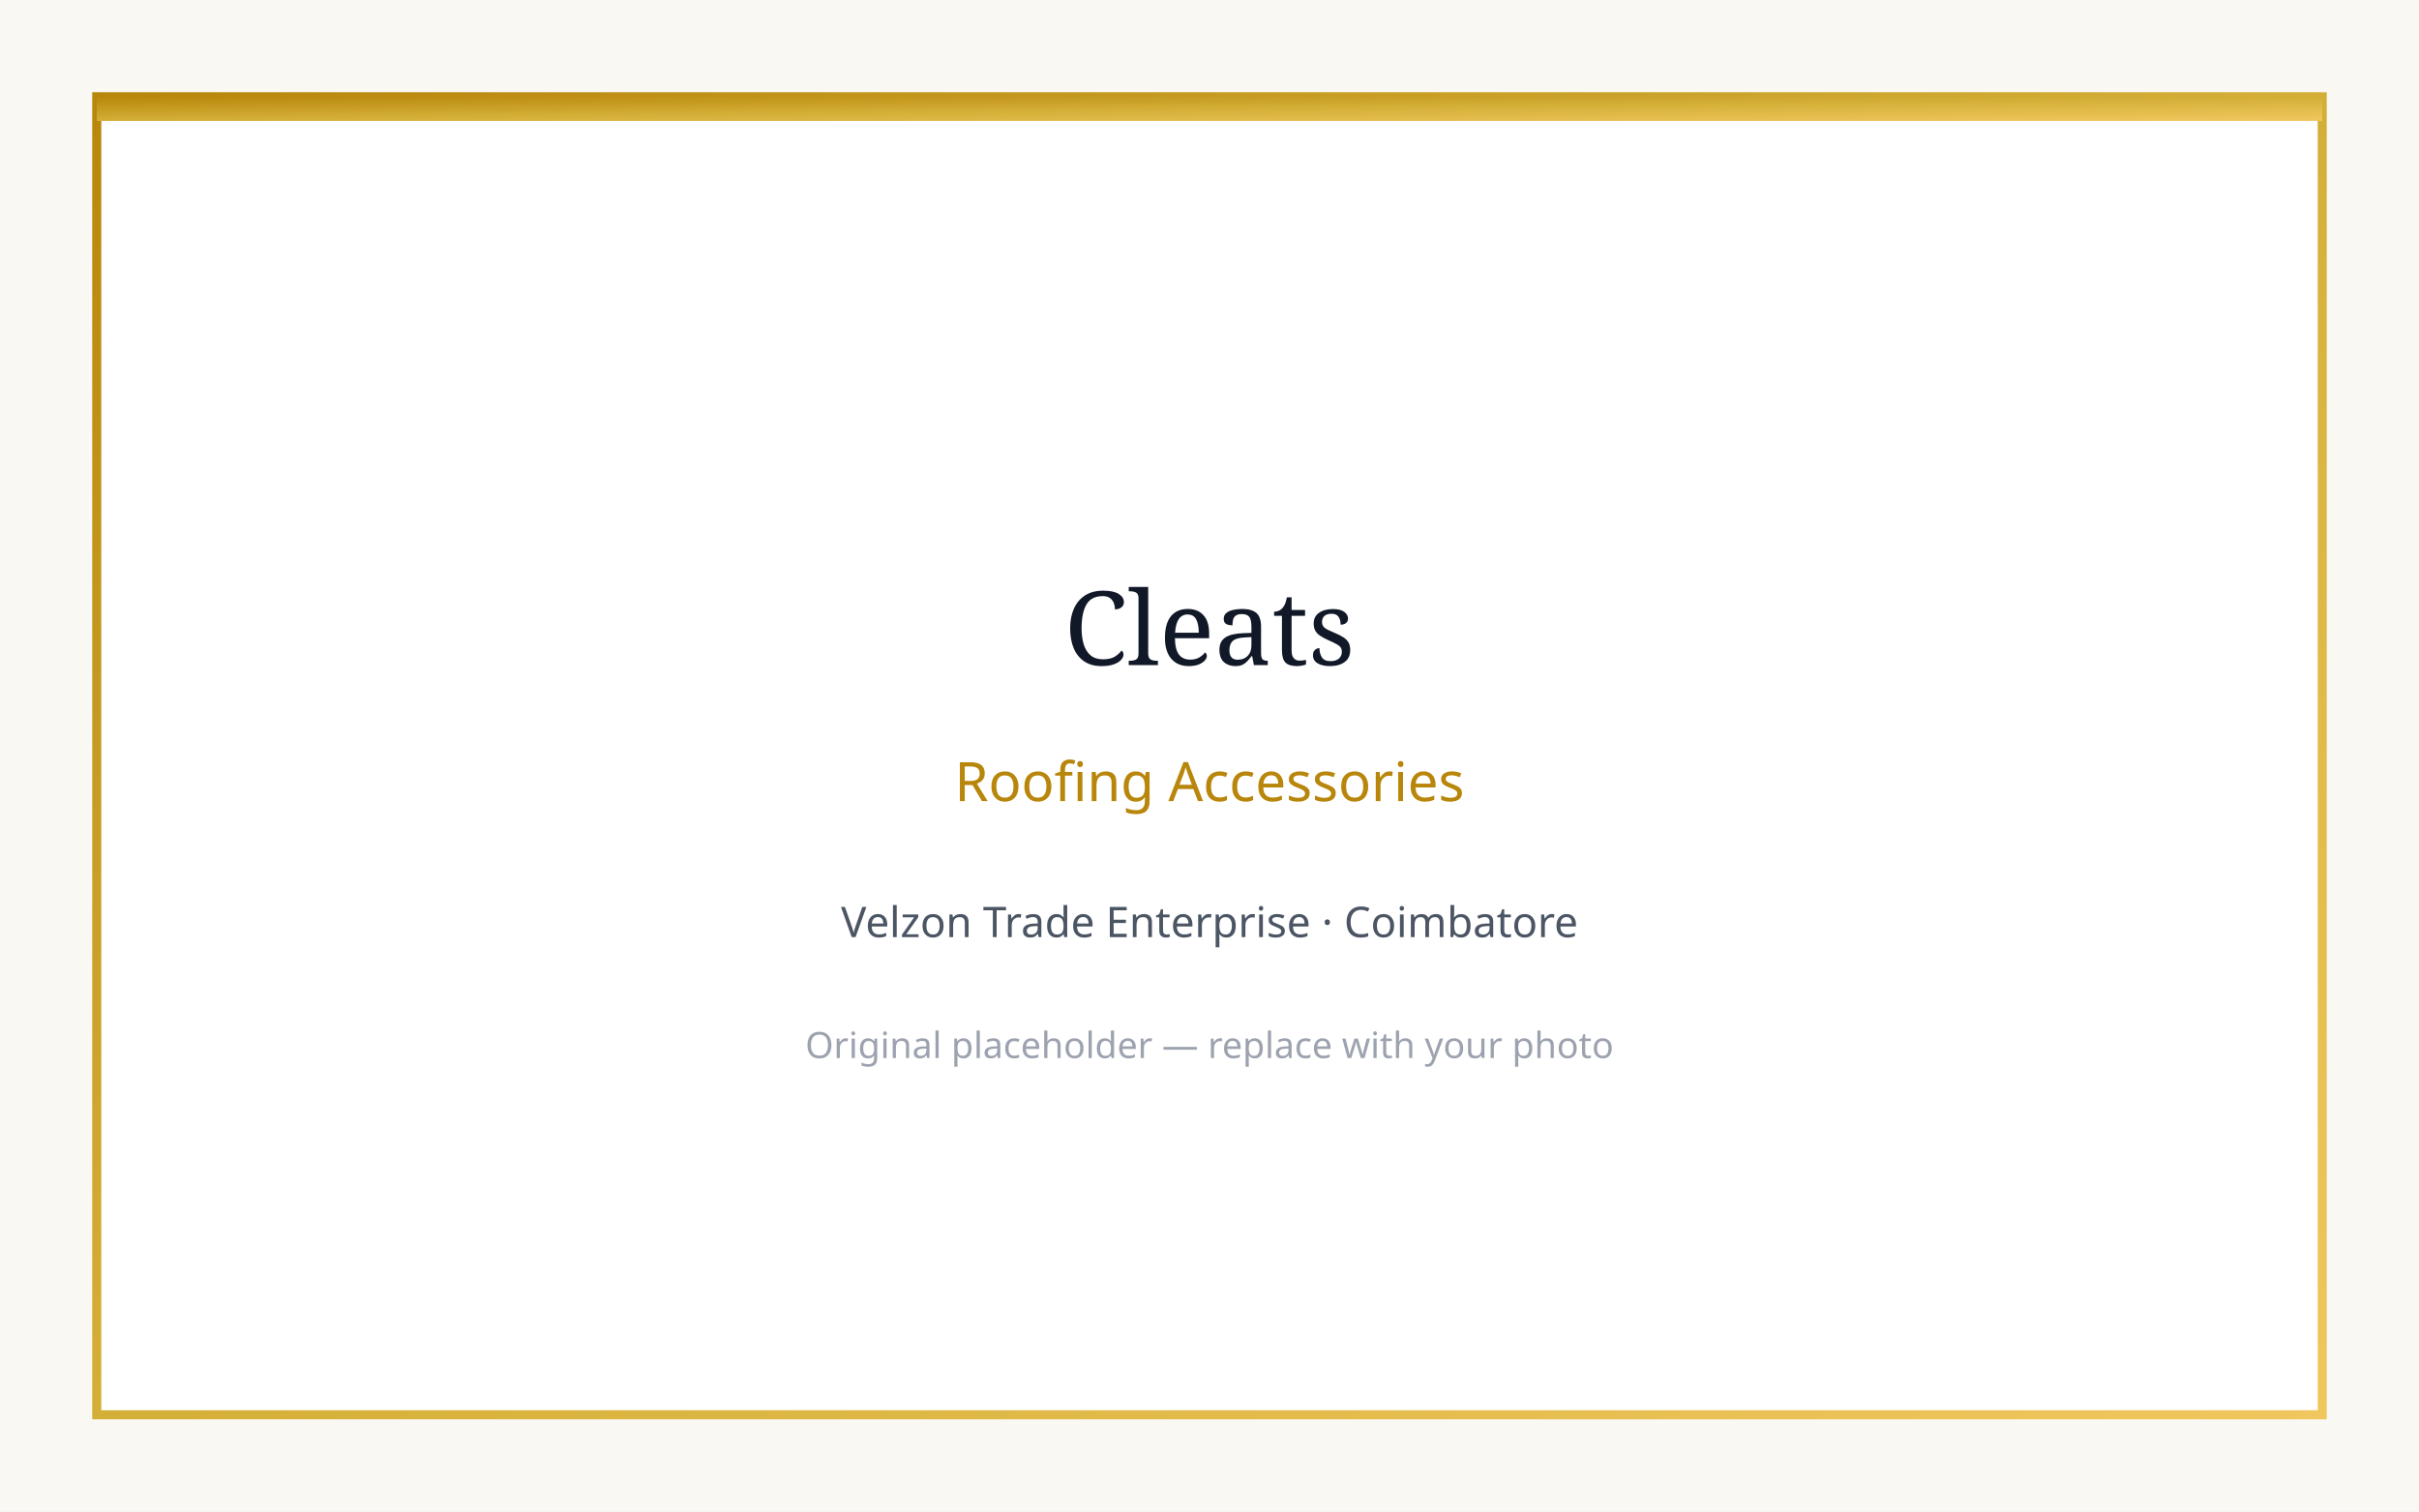
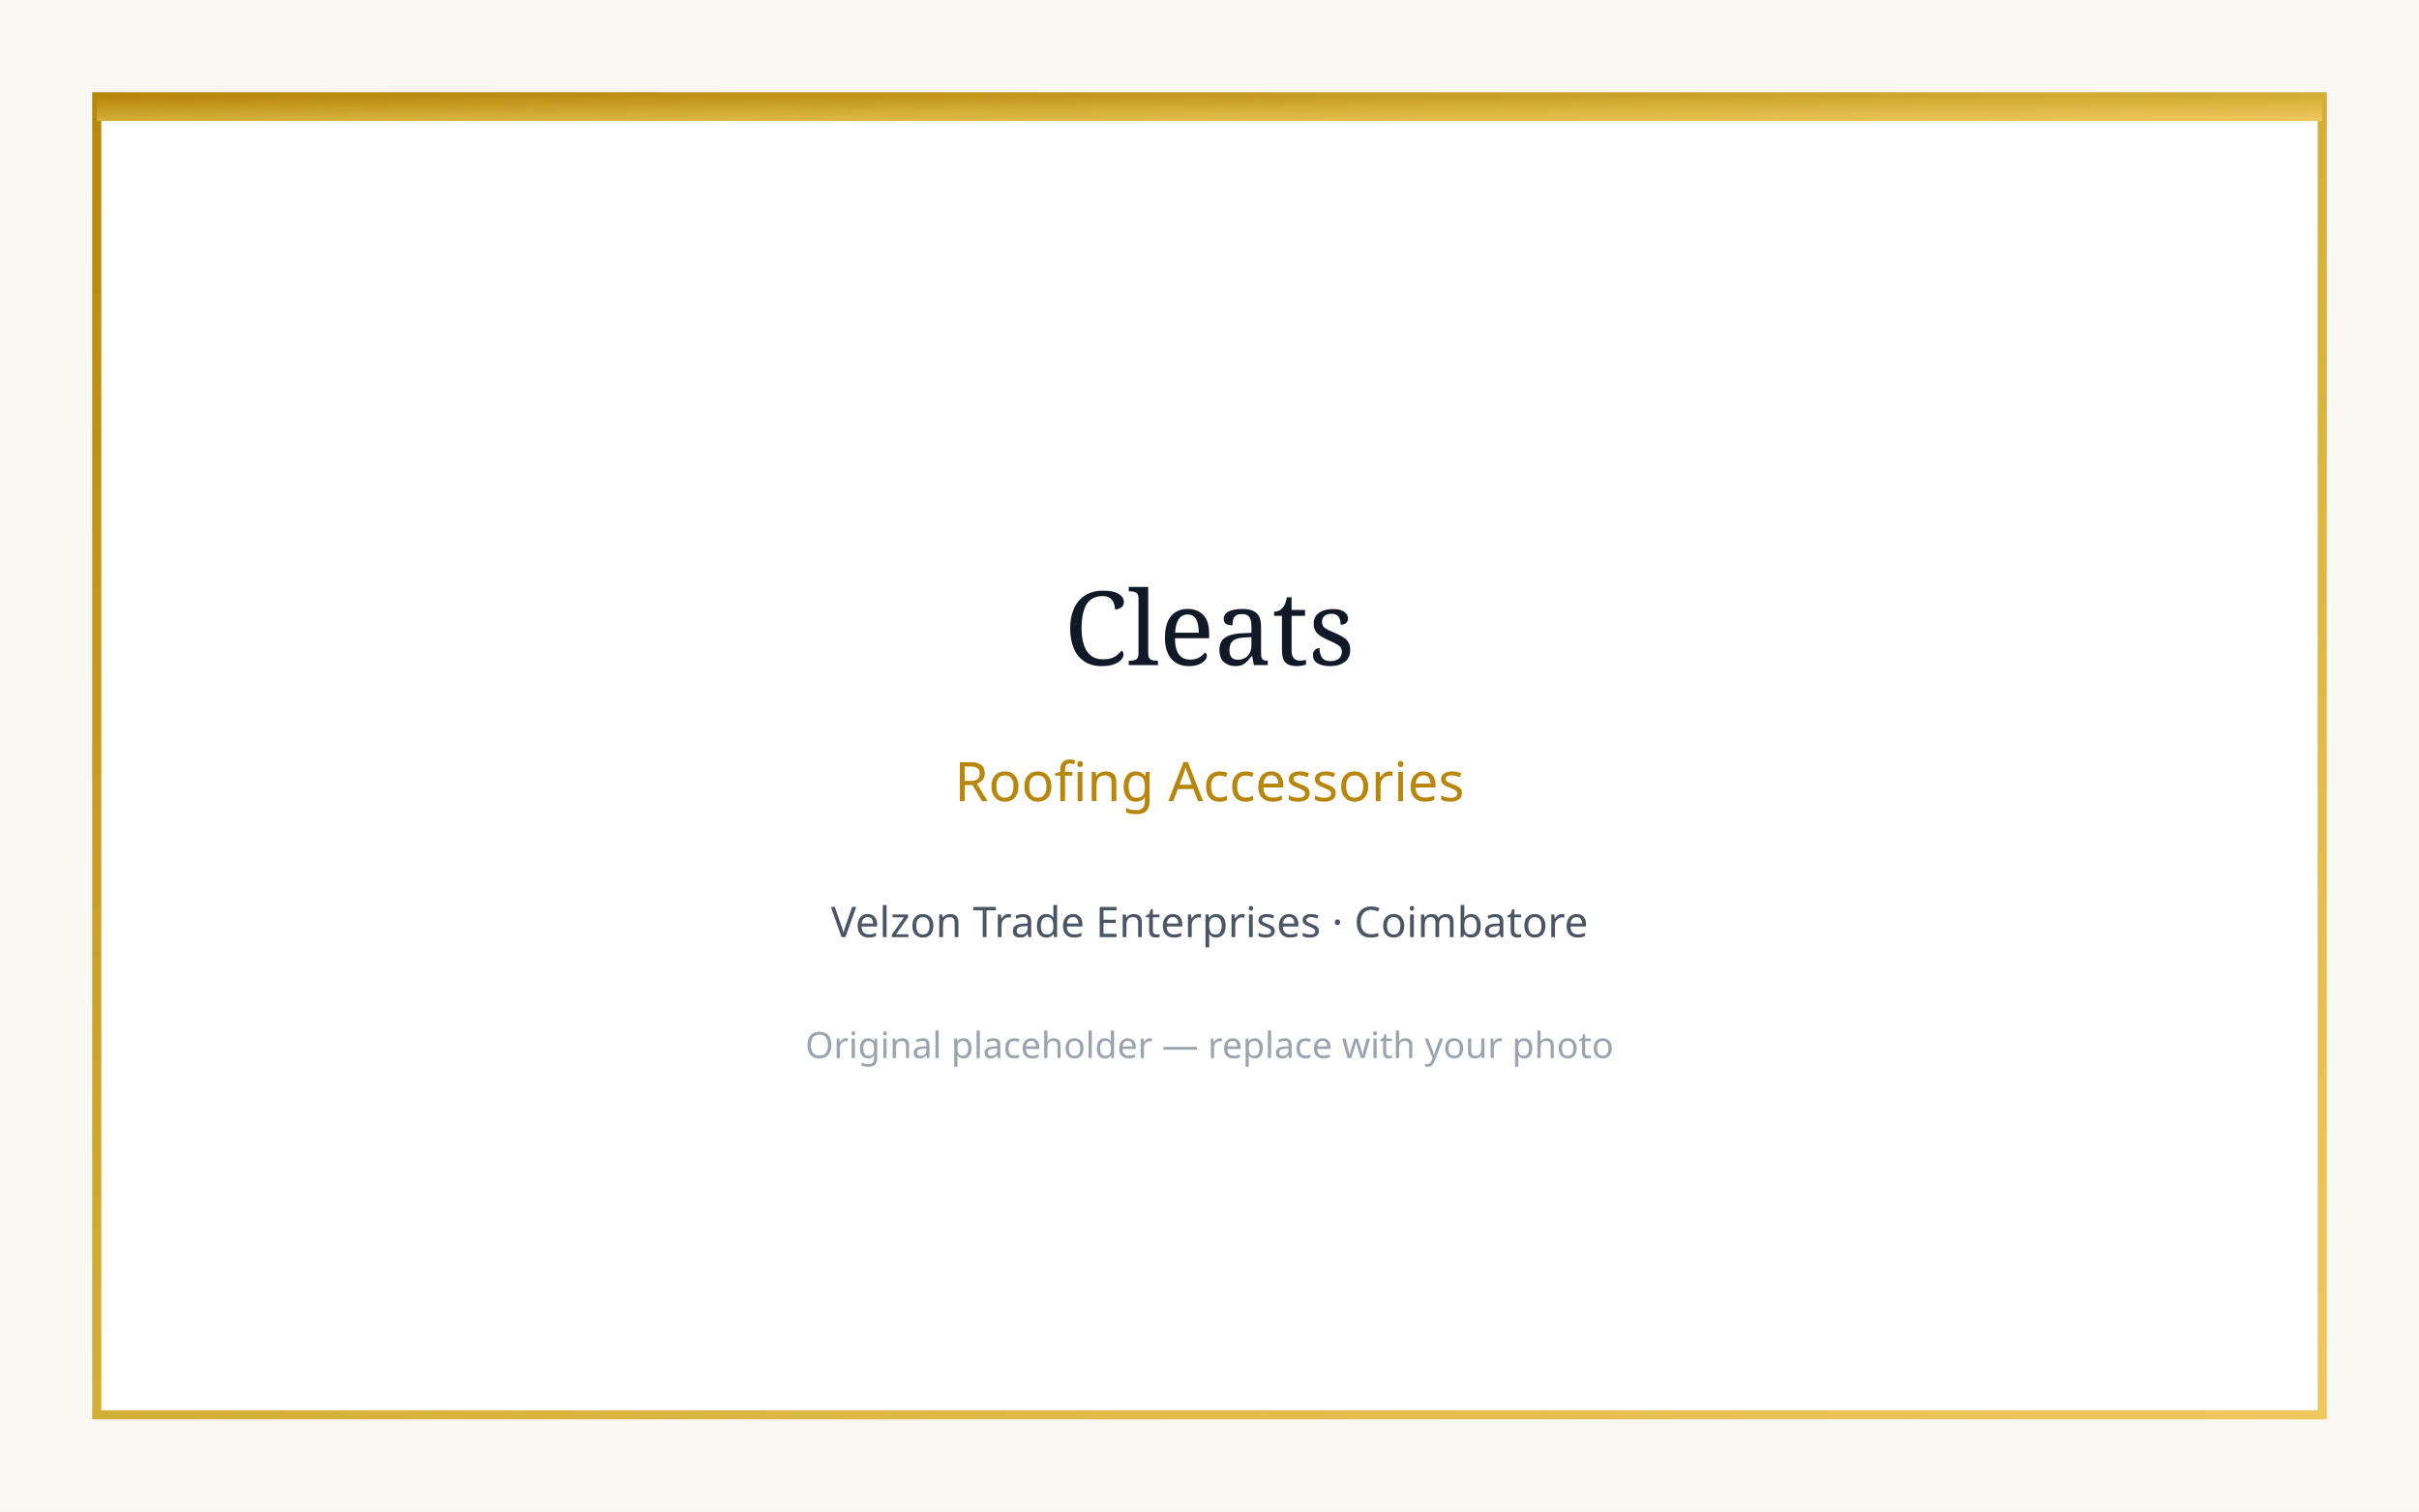
- <svg xmlns="http://www.w3.org/2000/svg" width="800" height="500" viewBox="0 0 800 500" role="img" aria-label="Cleats — Velzon Trade Enterprise">
+ <svg xmlns="http://www.w3.org/2000/svg" width="800" height="500" viewBox="0 0 800 500" role="img" aria-label="Cleats — Velzon Trade Enterprises">
  <defs>
    <linearGradient id="g" x1="0" y1="0" x2="1" y2="1">
      <stop offset="0%" stop-color="#B8860B" />
      <stop offset="50%" stop-color="#D4AF37" />
      <stop offset="100%" stop-color="#F0C75E" />
    </linearGradient>
  </defs>
  <rect width="800" height="500" fill="#FAF8F3" />
  <rect x="32" y="32" width="736" height="436" fill="#FFFFFF" stroke="url(#g)" stroke-width="3" />
  <rect x="32" y="32" width="736" height="8" fill="url(#g)" />
  <text x="400" y="220" text-anchor="middle" font-family="Georgia, serif" font-size="34" fill="#111827">Cleats</text>
  <text x="400" y="265" text-anchor="middle" font-family="sans-serif" font-size="18" fill="#B8860B">Roofing Accessories</text>
-   <text x="400" y="310" text-anchor="middle" font-family="sans-serif" font-size="14" fill="#4B5563">Velzon Trade Enterprise · Coimbatore</text>
+   <text x="400" y="310" text-anchor="middle" font-family="sans-serif" font-size="14" fill="#4B5563">Velzon Trade Enterprises · Coimbatore</text>
  <text x="400" y="350" text-anchor="middle" font-family="sans-serif" font-size="12" fill="#9CA3AF">Original placeholder — replace with your photo</text>
</svg>
